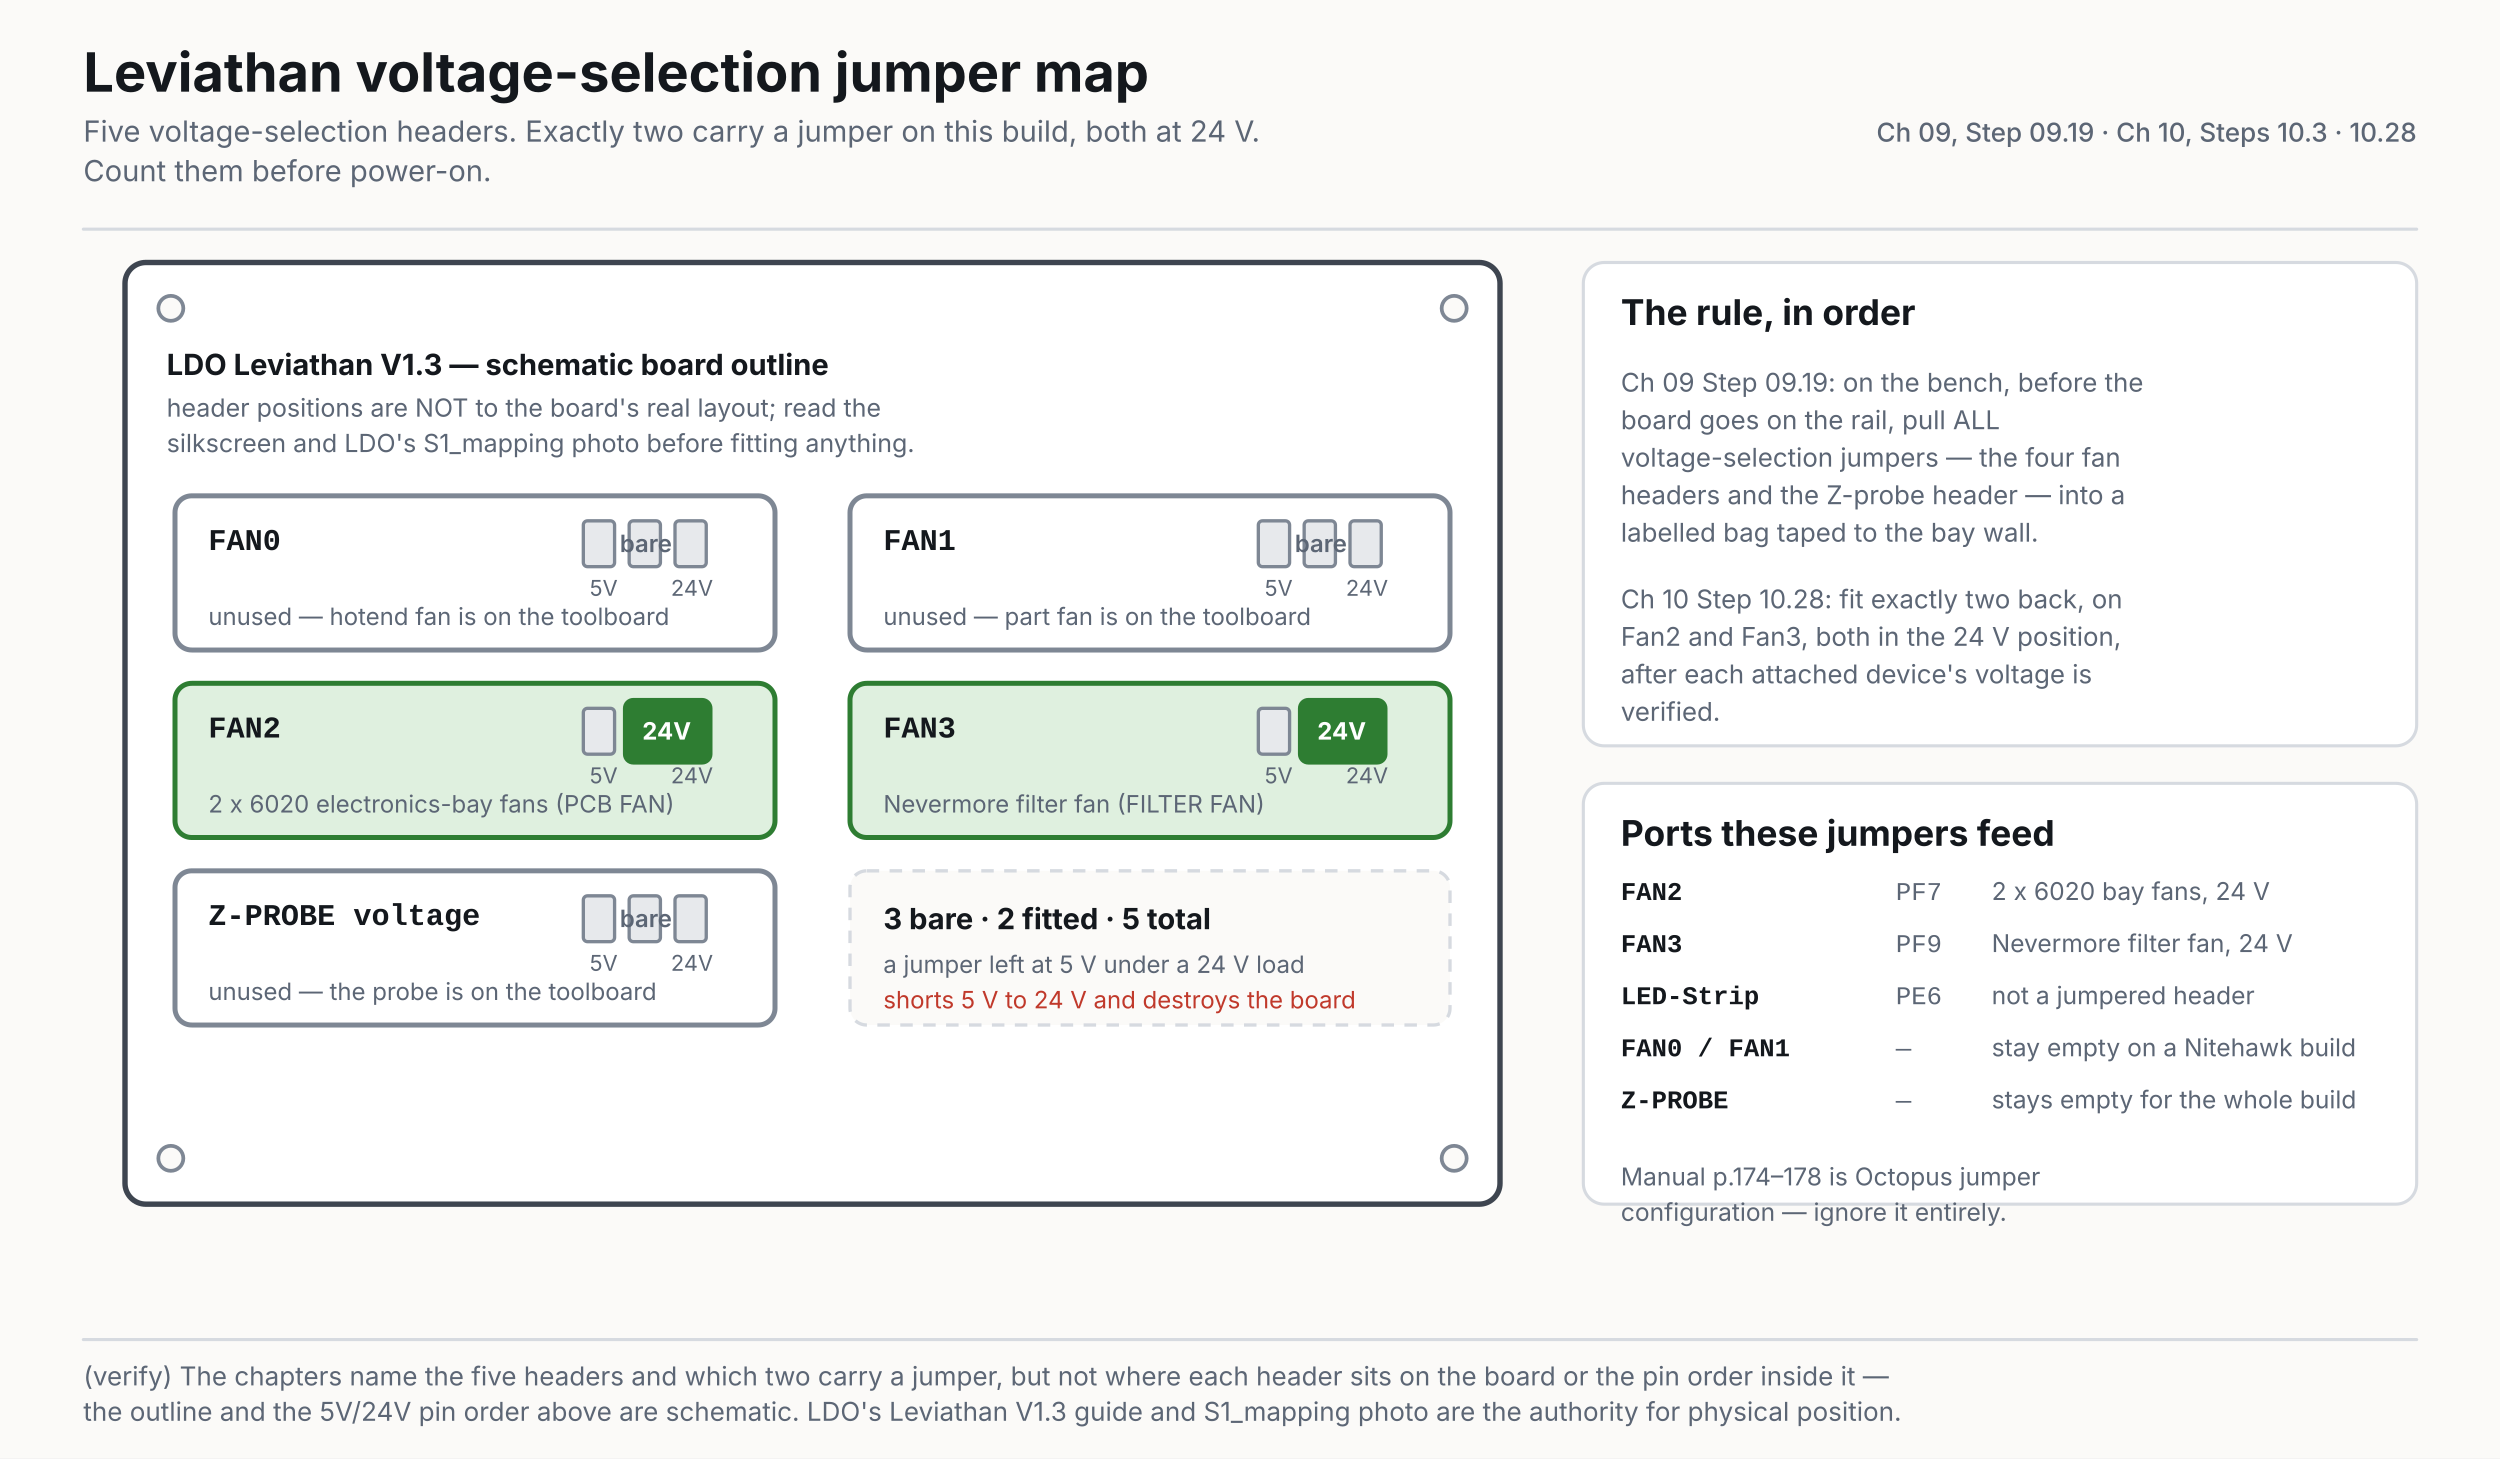
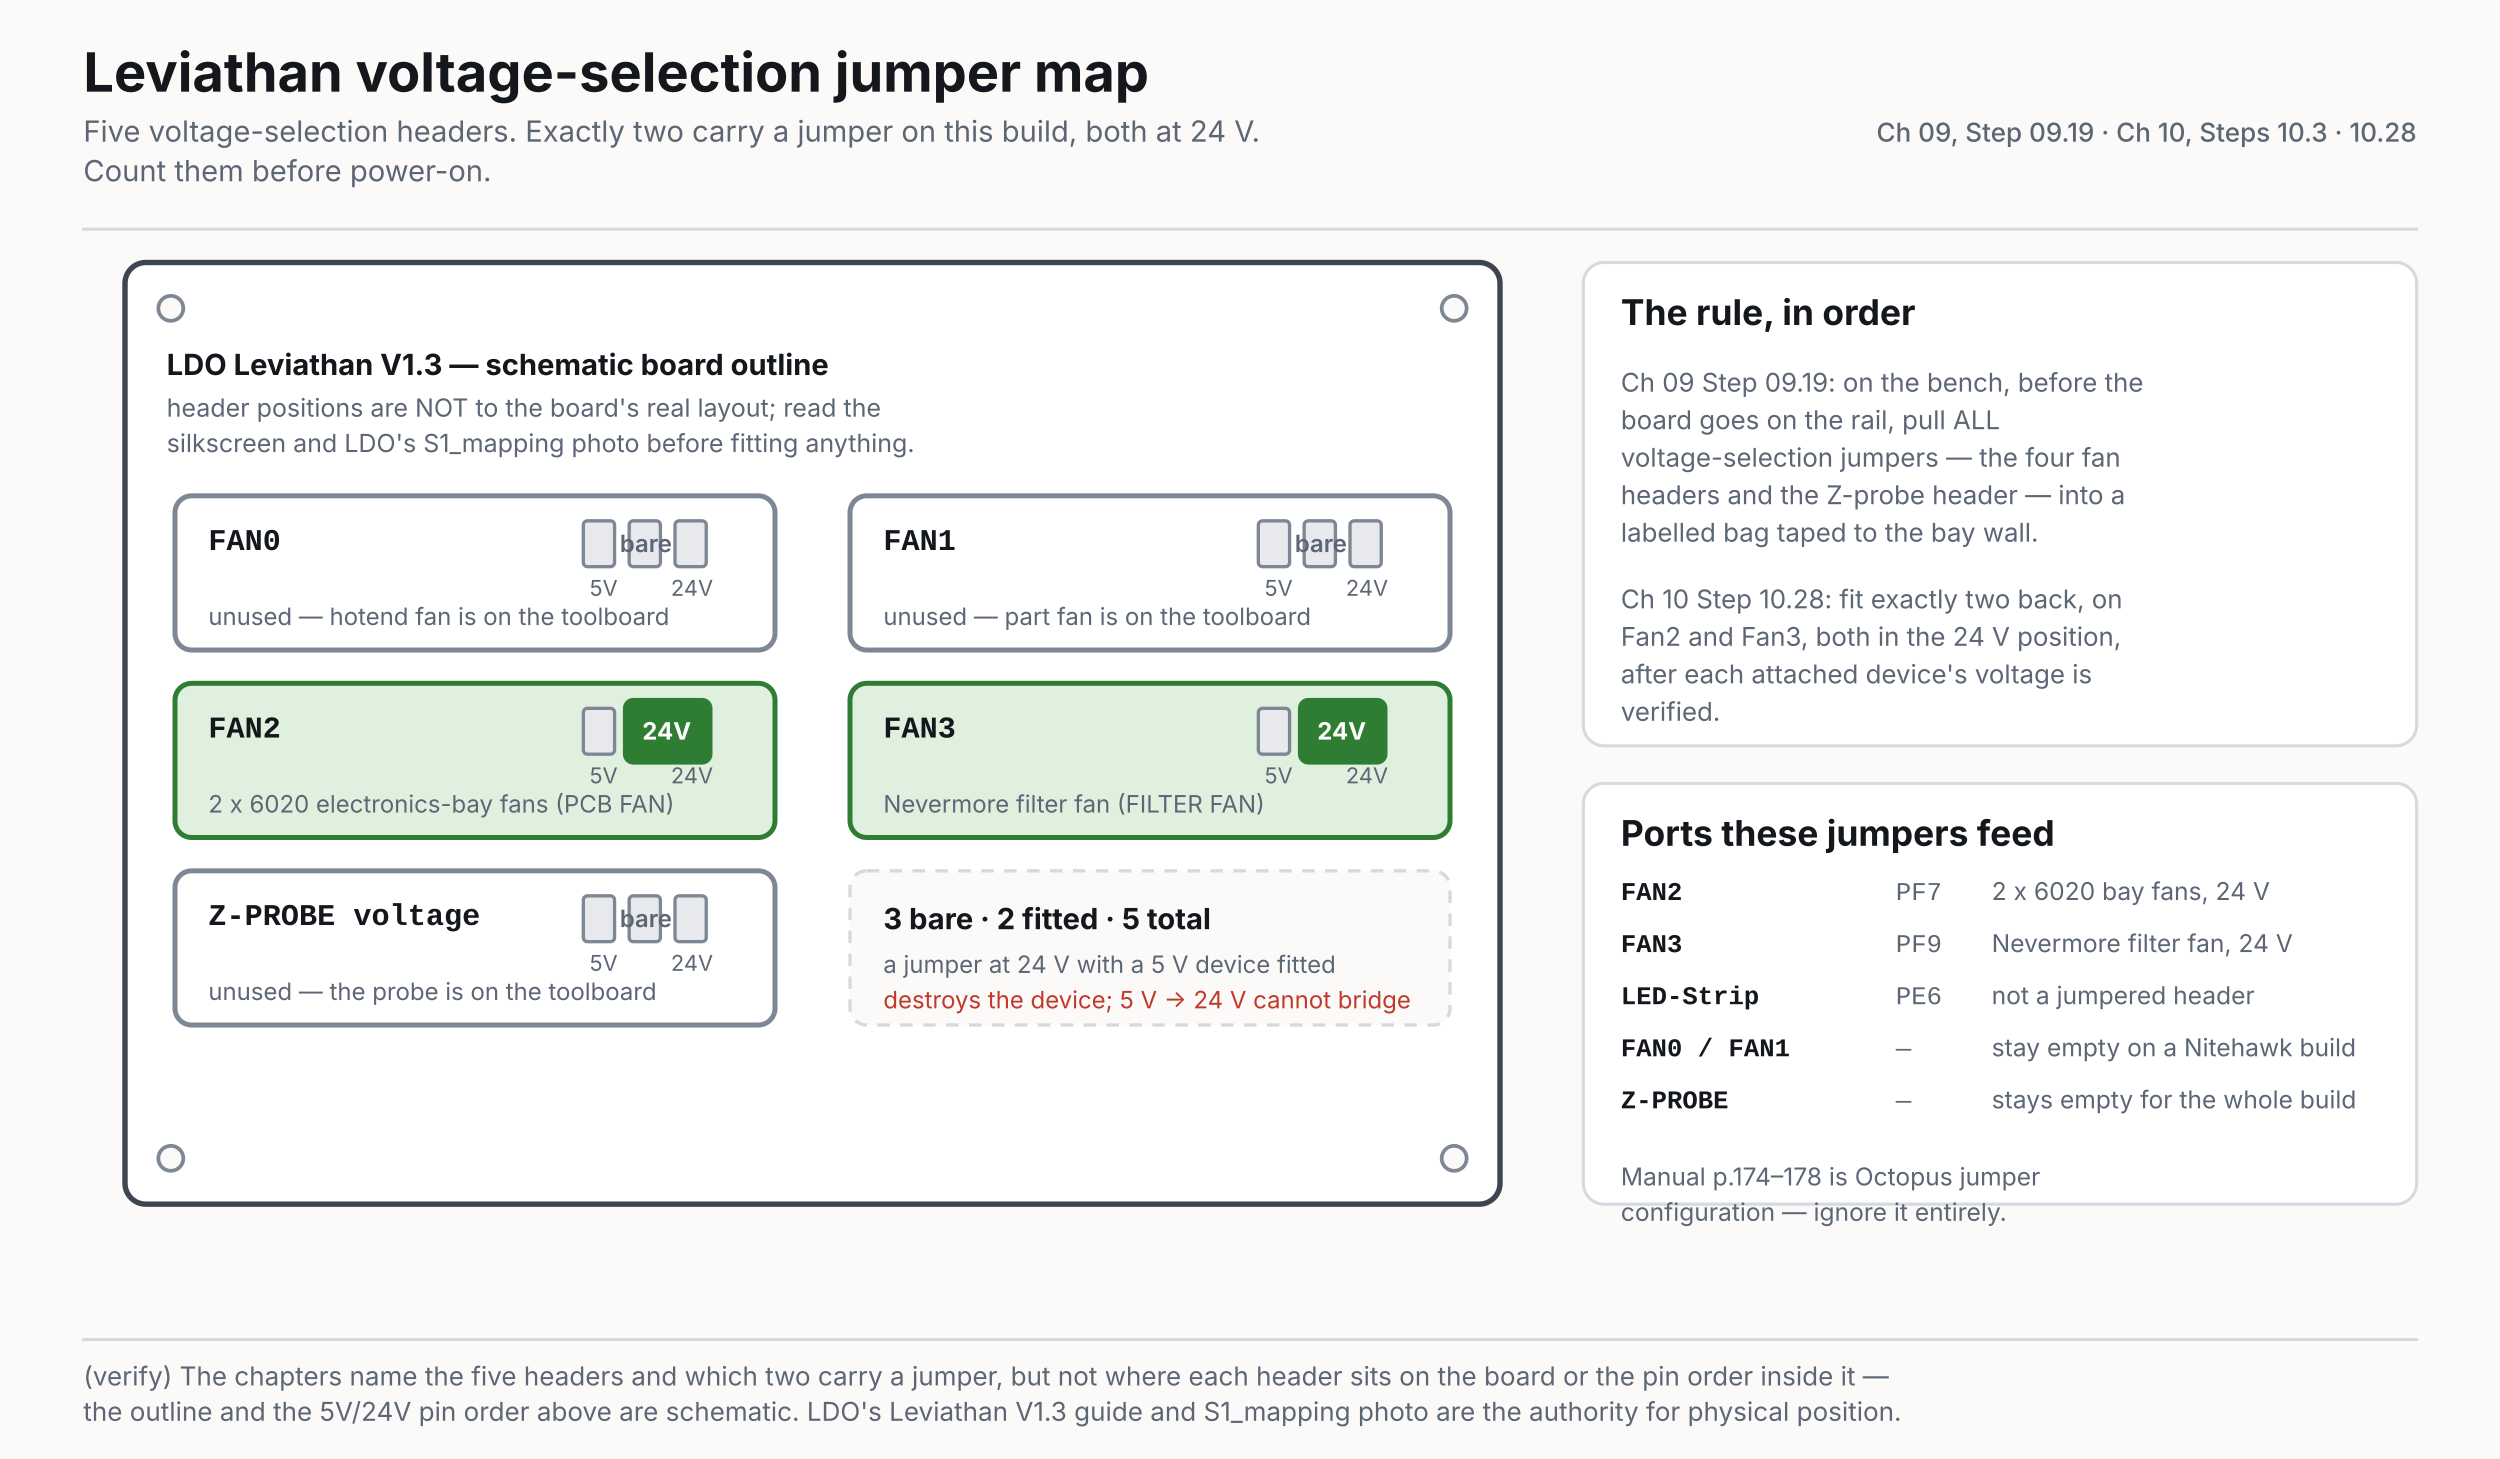
<svg xmlns="http://www.w3.org/2000/svg" viewBox="0 0 1200 700" width="1200" height="700" role="img" aria-label="Voron 2.4r2 — Leviathan voltage-selection jumpers" style="color:#14181D">
  <defs>
    <marker id="arw" viewBox="0 0 10 10" refX="9" refY="5" markerWidth="7" markerHeight="7" orient="auto-start-reverse">
      <path d="M0,0 L10,5 L0,10 z" fill="#14181D" />
    </marker>
    <marker id="arwm" viewBox="0 0 10 10" refX="9" refY="5" markerWidth="7" markerHeight="7" orient="auto-start-reverse">
      <path d="M0,0 L10,5 L0,10 z" fill="#5C6675" />
    </marker>
    <marker id="arwa" viewBox="0 0 10 10" refX="9" refY="5" markerWidth="6.5" markerHeight="6.5" orient="auto-start-reverse">
      <path d="M0,0 L10,5 L0,10 z" fill="#0E8F86" />
    </marker>
    <marker id="arwb" viewBox="0 0 10 10" refX="9" refY="5" markerWidth="6.5" markerHeight="6.5" orient="auto-start-reverse">
      <path d="M0,0 L10,5 L0,10 z" fill="#7A4FD6" />
    </marker>
    <marker id="arwo" viewBox="0 0 10 10" refX="9" refY="5" markerWidth="7" markerHeight="7" orient="auto-start-reverse">
      <path d="M0,0 L10,5 L0,10 z" fill="#E8751A" />
    </marker>
    <marker id="arwr" viewBox="0 0 10 10" refX="9" refY="5" markerWidth="7" markerHeight="7" orient="auto-start-reverse">
      <path d="M0,0 L10,5 L0,10 z" fill="#C0392B" />
    </marker>
    <marker id="arwg" viewBox="0 0 10 10" refX="9" refY="5" markerWidth="7" markerHeight="7" orient="auto-start-reverse">
      <path d="M0,0 L10,5 L0,10 z" fill="#2E7D32" />
    </marker>
    <pattern id="hatch" width="7" height="7" patternTransform="rotate(45)" patternUnits="userSpaceOnUse">
      <line x1="0" y1="0" x2="0" y2="7" stroke="#9AA3AF" stroke-width="2.6" />
    </pattern>
  </defs>
  <rect width="1200" height="700" fill="#FBFAF8" />
  <text x="40.0" y="44.0" font-family="Inter, -apple-system, BlinkMacSystemFont, 'Segoe UI', Roboto, 'Helvetica Neue', Arial, sans-serif" font-size="26" font-weight="700" text-anchor="start" fill="currentColor" letter-spacing="0">Leviathan voltage-selection jumper map</text>
  <text x="40.0" y="68.0" font-family="Inter, -apple-system, BlinkMacSystemFont, 'Segoe UI', Roboto, 'Helvetica Neue', Arial, sans-serif" font-size="14" font-weight="400" text-anchor="start" fill="#5C6675" letter-spacing="0">Five voltage-selection headers. Exactly two carry a jumper on this build, both at 24 V.</text>
  <text x="40.0" y="87.0" font-family="Inter, -apple-system, BlinkMacSystemFont, 'Segoe UI', Roboto, 'Helvetica Neue', Arial, sans-serif" font-size="14" font-weight="400" text-anchor="start" fill="#5C6675" letter-spacing="0">Count them before power-on.</text>
  <text x="1160.0" y="68.0" font-family="Inter, -apple-system, BlinkMacSystemFont, 'Segoe UI', Roboto, 'Helvetica Neue', Arial, sans-serif" font-size="12.5" font-weight="500" text-anchor="end" fill="#5C6675" letter-spacing="0">Ch 09, Step 09.19 · Ch 10, Steps 10.3 · 10.28</text>
  <line x1="40.0" y1="110.0" x2="1160.0" y2="110.0" stroke="#D6DAE0" stroke-width="1.5" stroke-linecap="round" />
  <rect x="60.0" y="126.0" width="660.0" height="452.0" rx="10" fill="#FFFFFF" stroke="#3E4550" stroke-width="2.6" />
  <circle cx="82.0" cy="148.0" r="6.0" fill="#FBFAF8" stroke="#7E8794" stroke-width="1.8" />
  <circle cx="698.0" cy="148.0" r="6.0" fill="#FBFAF8" stroke="#7E8794" stroke-width="1.8" />
  <circle cx="82.0" cy="556.0" r="6.0" fill="#FBFAF8" stroke="#7E8794" stroke-width="1.8" />
  <circle cx="698.0" cy="556.0" r="6.0" fill="#FBFAF8" stroke="#7E8794" stroke-width="1.8" />
  <text x="80.0" y="180.0" font-family="Inter, -apple-system, BlinkMacSystemFont, 'Segoe UI', Roboto, 'Helvetica Neue', Arial, sans-serif" font-size="14" font-weight="700" text-anchor="start" fill="currentColor" letter-spacing="0">LDO Leviathan V1.3  —  schematic board outline</text>
  <text x="80.0" y="200.0" font-family="Inter, -apple-system, BlinkMacSystemFont, 'Segoe UI', Roboto, 'Helvetica Neue', Arial, sans-serif" font-size="12" font-weight="400" text-anchor="start" fill="#5C6675" letter-spacing="0">header positions are NOT to the board's real layout; read the</text>
  <text x="80.0" y="217.0" font-family="Inter, -apple-system, BlinkMacSystemFont, 'Segoe UI', Roboto, 'Helvetica Neue', Arial, sans-serif" font-size="12" font-weight="400" text-anchor="start" fill="#5C6675" letter-spacing="0">silkscreen and LDO's S1_mapping photo before fitting anything.</text>
  <rect x="84.0" y="238.0" width="288.0" height="74.0" rx="8" fill="#FFFFFF" stroke="#7E8794" stroke-width="2.4" />
  <text x="100.0" y="264.0" font-family="'SF Mono', ui-monospace, Menlo, Consolas, 'Liberation Mono', monospace" font-size="14.5" font-weight="700" text-anchor="start" fill="currentColor" letter-spacing="0">FAN0</text>
  <text x="100.0" y="300.0" font-family="Inter, -apple-system, BlinkMacSystemFont, 'Segoe UI', Roboto, 'Helvetica Neue', Arial, sans-serif" font-size="11.5" font-weight="400" text-anchor="start" fill="#5C6675" letter-spacing="0">unused — hotend fan is on the toolboard</text>
  <rect x="280.0" y="250.0" width="15.0" height="22.0" rx="2" fill="#E7E9EC" stroke="#7E8794" stroke-width="1.6" />
  <rect x="302.0" y="250.0" width="15.0" height="22.0" rx="2" fill="#E7E9EC" stroke="#7E8794" stroke-width="1.6" />
  <rect x="324.0" y="250.0" width="15.0" height="22.0" rx="2" fill="#E7E9EC" stroke="#7E8794" stroke-width="1.6" />
  <text x="283.0" y="286.0" font-family="Inter, -apple-system, BlinkMacSystemFont, 'Segoe UI', Roboto, 'Helvetica Neue', Arial, sans-serif" font-size="10.5" font-weight="400" text-anchor="start" fill="#5C6675" letter-spacing="0">5V</text>
  <text x="322.0" y="286.0" font-family="Inter, -apple-system, BlinkMacSystemFont, 'Segoe UI', Roboto, 'Helvetica Neue', Arial, sans-serif" font-size="10.5" font-weight="400" text-anchor="start" fill="#5C6675" letter-spacing="0">24V</text>
  <text x="310.0" y="265.0" font-family="Inter, -apple-system, BlinkMacSystemFont, 'Segoe UI', Roboto, 'Helvetica Neue', Arial, sans-serif" font-size="11.5" font-weight="600" text-anchor="middle" fill="#5C6675" letter-spacing="0">bare</text>
  <rect x="408.0" y="238.0" width="288.0" height="74.0" rx="8" fill="#FFFFFF" stroke="#7E8794" stroke-width="2.4" />
  <text x="424.0" y="264.0" font-family="'SF Mono', ui-monospace, Menlo, Consolas, 'Liberation Mono', monospace" font-size="14.5" font-weight="700" text-anchor="start" fill="currentColor" letter-spacing="0">FAN1</text>
  <text x="424.0" y="300.0" font-family="Inter, -apple-system, BlinkMacSystemFont, 'Segoe UI', Roboto, 'Helvetica Neue', Arial, sans-serif" font-size="11.5" font-weight="400" text-anchor="start" fill="#5C6675" letter-spacing="0">unused — part fan is on the toolboard</text>
  <rect x="604.0" y="250.0" width="15.0" height="22.0" rx="2" fill="#E7E9EC" stroke="#7E8794" stroke-width="1.6" />
  <rect x="626.0" y="250.0" width="15.0" height="22.0" rx="2" fill="#E7E9EC" stroke="#7E8794" stroke-width="1.6" />
  <rect x="648.0" y="250.0" width="15.0" height="22.0" rx="2" fill="#E7E9EC" stroke="#7E8794" stroke-width="1.6" />
  <text x="607.0" y="286.0" font-family="Inter, -apple-system, BlinkMacSystemFont, 'Segoe UI', Roboto, 'Helvetica Neue', Arial, sans-serif" font-size="10.5" font-weight="400" text-anchor="start" fill="#5C6675" letter-spacing="0">5V</text>
  <text x="646.0" y="286.0" font-family="Inter, -apple-system, BlinkMacSystemFont, 'Segoe UI', Roboto, 'Helvetica Neue', Arial, sans-serif" font-size="10.5" font-weight="400" text-anchor="start" fill="#5C6675" letter-spacing="0">24V</text>
  <text x="634.0" y="265.0" font-family="Inter, -apple-system, BlinkMacSystemFont, 'Segoe UI', Roboto, 'Helvetica Neue', Arial, sans-serif" font-size="11.5" font-weight="600" text-anchor="middle" fill="#5C6675" letter-spacing="0">bare</text>
  <rect x="84.0" y="328.0" width="288.0" height="74.0" rx="8" fill="#DFF0DF" stroke="#2E7D32" stroke-width="2.4" />
  <text x="100.0" y="354.0" font-family="'SF Mono', ui-monospace, Menlo, Consolas, 'Liberation Mono', monospace" font-size="14.5" font-weight="700" text-anchor="start" fill="currentColor" letter-spacing="0">FAN2</text>
  <text x="100.0" y="390.0" font-family="Inter, -apple-system, BlinkMacSystemFont, 'Segoe UI', Roboto, 'Helvetica Neue', Arial, sans-serif" font-size="11.5" font-weight="400" text-anchor="start" fill="#5C6675" letter-spacing="0">2 x 6020 electronics-bay fans (PCB FAN)</text>
  <rect x="280.0" y="340.0" width="15.0" height="22.0" rx="2" fill="#E7E9EC" stroke="#7E8794" stroke-width="1.6" />
  <rect x="302.0" y="340.0" width="15.0" height="22.0" rx="2" fill="#E7E9EC" stroke="#7E8794" stroke-width="1.6" />
  <rect x="324.0" y="340.0" width="15.0" height="22.0" rx="2" fill="#E7E9EC" stroke="#7E8794" stroke-width="1.6" />
  <text x="283.0" y="376.0" font-family="Inter, -apple-system, BlinkMacSystemFont, 'Segoe UI', Roboto, 'Helvetica Neue', Arial, sans-serif" font-size="10.5" font-weight="400" text-anchor="start" fill="#5C6675" letter-spacing="0">5V</text>
  <text x="322.0" y="376.0" font-family="Inter, -apple-system, BlinkMacSystemFont, 'Segoe UI', Roboto, 'Helvetica Neue', Arial, sans-serif" font-size="10.5" font-weight="400" text-anchor="start" fill="#5C6675" letter-spacing="0">24V</text>
  <rect x="300.0" y="336.0" width="41.0" height="30.0" rx="4" fill="#2E7D32" stroke="#2E7D32" stroke-width="2" />
  <text x="320.0" y="355.0" font-family="Inter, -apple-system, BlinkMacSystemFont, 'Segoe UI', Roboto, 'Helvetica Neue', Arial, sans-serif" font-size="11.5" font-weight="700" text-anchor="middle" fill="#FFFFFF" letter-spacing="0">24V</text>
  <rect x="408.0" y="328.0" width="288.0" height="74.0" rx="8" fill="#DFF0DF" stroke="#2E7D32" stroke-width="2.4" />
  <text x="424.0" y="354.0" font-family="'SF Mono', ui-monospace, Menlo, Consolas, 'Liberation Mono', monospace" font-size="14.5" font-weight="700" text-anchor="start" fill="currentColor" letter-spacing="0">FAN3</text>
  <text x="424.0" y="390.0" font-family="Inter, -apple-system, BlinkMacSystemFont, 'Segoe UI', Roboto, 'Helvetica Neue', Arial, sans-serif" font-size="11.5" font-weight="400" text-anchor="start" fill="#5C6675" letter-spacing="0">Nevermore filter fan (FILTER FAN)</text>
  <rect x="604.0" y="340.0" width="15.0" height="22.0" rx="2" fill="#E7E9EC" stroke="#7E8794" stroke-width="1.6" />
  <rect x="626.0" y="340.0" width="15.0" height="22.0" rx="2" fill="#E7E9EC" stroke="#7E8794" stroke-width="1.6" />
  <rect x="648.0" y="340.0" width="15.0" height="22.0" rx="2" fill="#E7E9EC" stroke="#7E8794" stroke-width="1.6" />
  <text x="607.0" y="376.0" font-family="Inter, -apple-system, BlinkMacSystemFont, 'Segoe UI', Roboto, 'Helvetica Neue', Arial, sans-serif" font-size="10.5" font-weight="400" text-anchor="start" fill="#5C6675" letter-spacing="0">5V</text>
  <text x="646.0" y="376.0" font-family="Inter, -apple-system, BlinkMacSystemFont, 'Segoe UI', Roboto, 'Helvetica Neue', Arial, sans-serif" font-size="10.5" font-weight="400" text-anchor="start" fill="#5C6675" letter-spacing="0">24V</text>
  <rect x="624.0" y="336.0" width="41.0" height="30.0" rx="4" fill="#2E7D32" stroke="#2E7D32" stroke-width="2" />
  <text x="644.0" y="355.0" font-family="Inter, -apple-system, BlinkMacSystemFont, 'Segoe UI', Roboto, 'Helvetica Neue', Arial, sans-serif" font-size="11.5" font-weight="700" text-anchor="middle" fill="#FFFFFF" letter-spacing="0">24V</text>
  <rect x="84.0" y="418.0" width="288.0" height="74.0" rx="8" fill="#FFFFFF" stroke="#7E8794" stroke-width="2.4" />
  <text x="100.0" y="444.0" font-family="'SF Mono', ui-monospace, Menlo, Consolas, 'Liberation Mono', monospace" font-size="14.5" font-weight="700" text-anchor="start" fill="currentColor" letter-spacing="0">Z-PROBE voltage</text>
  <text x="100.0" y="480.0" font-family="Inter, -apple-system, BlinkMacSystemFont, 'Segoe UI', Roboto, 'Helvetica Neue', Arial, sans-serif" font-size="11.5" font-weight="400" text-anchor="start" fill="#5C6675" letter-spacing="0">unused — the probe is on the toolboard</text>
  <rect x="280.0" y="430.0" width="15.0" height="22.0" rx="2" fill="#E7E9EC" stroke="#7E8794" stroke-width="1.6" />
  <rect x="302.0" y="430.0" width="15.0" height="22.0" rx="2" fill="#E7E9EC" stroke="#7E8794" stroke-width="1.6" />
  <rect x="324.0" y="430.0" width="15.0" height="22.0" rx="2" fill="#E7E9EC" stroke="#7E8794" stroke-width="1.6" />
  <text x="283.0" y="466.0" font-family="Inter, -apple-system, BlinkMacSystemFont, 'Segoe UI', Roboto, 'Helvetica Neue', Arial, sans-serif" font-size="10.5" font-weight="400" text-anchor="start" fill="#5C6675" letter-spacing="0">5V</text>
  <text x="322.0" y="466.0" font-family="Inter, -apple-system, BlinkMacSystemFont, 'Segoe UI', Roboto, 'Helvetica Neue', Arial, sans-serif" font-size="10.5" font-weight="400" text-anchor="start" fill="#5C6675" letter-spacing="0">24V</text>
  <text x="310.0" y="445.0" font-family="Inter, -apple-system, BlinkMacSystemFont, 'Segoe UI', Roboto, 'Helvetica Neue', Arial, sans-serif" font-size="11.5" font-weight="600" text-anchor="middle" fill="#5C6675" letter-spacing="0">bare</text>
  <rect x="408.0" y="418.0" width="288.0" height="74.0" rx="8" fill="#FBFAF8" stroke="#D6DAE0" stroke-width="1.6" stroke-dasharray="6 5" />
  <text x="424.0" y="446.0" font-family="Inter, -apple-system, BlinkMacSystemFont, 'Segoe UI', Roboto, 'Helvetica Neue', Arial, sans-serif" font-size="14" font-weight="700" text-anchor="start" fill="currentColor" letter-spacing="0">3 bare  ·  2 fitted  ·  5 total</text>
-   <text x="424.0" y="467.0" font-family="Inter, -apple-system, BlinkMacSystemFont, 'Segoe UI', Roboto, 'Helvetica Neue', Arial, sans-serif" font-size="11.5" font-weight="400" text-anchor="start" fill="#5C6675" letter-spacing="0">a jumper left at 5 V under a 24 V load</text>
-   <text x="424.0" y="484.0" font-family="Inter, -apple-system, BlinkMacSystemFont, 'Segoe UI', Roboto, 'Helvetica Neue', Arial, sans-serif" font-size="11.5" font-weight="400" text-anchor="start" fill="#C0392B" letter-spacing="0">shorts 5 V to 24 V and destroys the board</text>
+   <text x="424.0" y="467.0" font-family="Inter, -apple-system, BlinkMacSystemFont, 'Segoe UI', Roboto, 'Helvetica Neue', Arial, sans-serif" font-size="11.5" font-weight="400" text-anchor="start" fill="#5C6675" letter-spacing="0">a jumper at 24 V with a 5 V device fitted</text>
+   <text x="424.0" y="484.0" font-family="Inter, -apple-system, BlinkMacSystemFont, 'Segoe UI', Roboto, 'Helvetica Neue', Arial, sans-serif" font-size="11.5" font-weight="400" text-anchor="start" fill="#C0392B" letter-spacing="0">destroys the device; 5 V → 24 V cannot bridge</text>
  <rect x="760.0" y="126.0" width="400.0" height="232.0" rx="10" fill="#FFFFFF" stroke="#D6DAE0" stroke-width="1.5" />
  <text x="778.0" y="156.0" font-family="Inter, -apple-system, BlinkMacSystemFont, 'Segoe UI', Roboto, 'Helvetica Neue', Arial, sans-serif" font-size="17" font-weight="700" text-anchor="start" fill="currentColor" letter-spacing="0">The rule, in order</text>
  <text x="778.0" y="188.0" font-family="Inter, -apple-system, BlinkMacSystemFont, 'Segoe UI', Roboto, 'Helvetica Neue', Arial, sans-serif" font-size="12.4" font-weight="400" text-anchor="start" fill="#5C6675" letter-spacing="0">Ch 09 Step 09.19: on the bench, before the</text>
  <text x="778.0" y="206.0" font-family="Inter, -apple-system, BlinkMacSystemFont, 'Segoe UI', Roboto, 'Helvetica Neue', Arial, sans-serif" font-size="12.4" font-weight="400" text-anchor="start" fill="#5C6675" letter-spacing="0">board goes on the rail, pull ALL</text>
  <text x="778.0" y="224.0" font-family="Inter, -apple-system, BlinkMacSystemFont, 'Segoe UI', Roboto, 'Helvetica Neue', Arial, sans-serif" font-size="12.4" font-weight="400" text-anchor="start" fill="#5C6675" letter-spacing="0">voltage-selection jumpers — the four fan</text>
  <text x="778.0" y="242.0" font-family="Inter, -apple-system, BlinkMacSystemFont, 'Segoe UI', Roboto, 'Helvetica Neue', Arial, sans-serif" font-size="12.4" font-weight="400" text-anchor="start" fill="#5C6675" letter-spacing="0">headers and the Z-probe header — into a</text>
  <text x="778.0" y="260.0" font-family="Inter, -apple-system, BlinkMacSystemFont, 'Segoe UI', Roboto, 'Helvetica Neue', Arial, sans-serif" font-size="12.4" font-weight="400" text-anchor="start" fill="#5C6675" letter-spacing="0">labelled bag taped to the bay wall.</text>
  <text x="778.0" y="292.0" font-family="Inter, -apple-system, BlinkMacSystemFont, 'Segoe UI', Roboto, 'Helvetica Neue', Arial, sans-serif" font-size="12.4" font-weight="400" text-anchor="start" fill="#5C6675" letter-spacing="0">Ch 10 Step 10.28: fit exactly two back, on</text>
  <text x="778.0" y="310.0" font-family="Inter, -apple-system, BlinkMacSystemFont, 'Segoe UI', Roboto, 'Helvetica Neue', Arial, sans-serif" font-size="12.4" font-weight="400" text-anchor="start" fill="#5C6675" letter-spacing="0">Fan2 and Fan3, both in the 24 V position,</text>
  <text x="778.0" y="328.0" font-family="Inter, -apple-system, BlinkMacSystemFont, 'Segoe UI', Roboto, 'Helvetica Neue', Arial, sans-serif" font-size="12.4" font-weight="400" text-anchor="start" fill="#5C6675" letter-spacing="0">after each attached device's voltage is</text>
  <text x="778.0" y="346.0" font-family="Inter, -apple-system, BlinkMacSystemFont, 'Segoe UI', Roboto, 'Helvetica Neue', Arial, sans-serif" font-size="12.4" font-weight="400" text-anchor="start" fill="#5C6675" letter-spacing="0">verified.</text>
  <rect x="760.0" y="376.0" width="400.0" height="202.0" rx="10" fill="#FFFFFF" stroke="#D6DAE0" stroke-width="1.5" />
  <text x="778.0" y="406.0" font-family="Inter, -apple-system, BlinkMacSystemFont, 'Segoe UI', Roboto, 'Helvetica Neue', Arial, sans-serif" font-size="17" font-weight="700" text-anchor="start" fill="currentColor" letter-spacing="0">Ports these jumpers feed</text>
  <text x="778.0" y="432.0" font-family="'SF Mono', ui-monospace, Menlo, Consolas, 'Liberation Mono', monospace" font-size="12.3" font-weight="600" text-anchor="start" fill="currentColor" letter-spacing="0">FAN2</text>
  <text x="910.0" y="432.0" font-family="'SF Mono', ui-monospace, Menlo, Consolas, 'Liberation Mono', monospace" font-size="12.3" font-weight="500" text-anchor="start" fill="#5C6675" letter-spacing="0">PF7</text>
  <text x="956.0" y="432.0" font-family="Inter, -apple-system, BlinkMacSystemFont, 'Segoe UI', Roboto, 'Helvetica Neue', Arial, sans-serif" font-size="11.8" font-weight="400" text-anchor="start" fill="#5C6675" letter-spacing="0">2 x 6020 bay fans, 24 V</text>
  <text x="778.0" y="457.0" font-family="'SF Mono', ui-monospace, Menlo, Consolas, 'Liberation Mono', monospace" font-size="12.3" font-weight="600" text-anchor="start" fill="currentColor" letter-spacing="0">FAN3</text>
  <text x="910.0" y="457.0" font-family="'SF Mono', ui-monospace, Menlo, Consolas, 'Liberation Mono', monospace" font-size="12.3" font-weight="500" text-anchor="start" fill="#5C6675" letter-spacing="0">PF9</text>
  <text x="956.0" y="457.0" font-family="Inter, -apple-system, BlinkMacSystemFont, 'Segoe UI', Roboto, 'Helvetica Neue', Arial, sans-serif" font-size="11.8" font-weight="400" text-anchor="start" fill="#5C6675" letter-spacing="0">Nevermore filter fan, 24 V</text>
  <text x="778.0" y="482.0" font-family="'SF Mono', ui-monospace, Menlo, Consolas, 'Liberation Mono', monospace" font-size="12.3" font-weight="600" text-anchor="start" fill="currentColor" letter-spacing="0">LED-Strip</text>
  <text x="910.0" y="482.0" font-family="'SF Mono', ui-monospace, Menlo, Consolas, 'Liberation Mono', monospace" font-size="12.3" font-weight="500" text-anchor="start" fill="#5C6675" letter-spacing="0">PE6</text>
  <text x="956.0" y="482.0" font-family="Inter, -apple-system, BlinkMacSystemFont, 'Segoe UI', Roboto, 'Helvetica Neue', Arial, sans-serif" font-size="11.8" font-weight="400" text-anchor="start" fill="#5C6675" letter-spacing="0">not a jumpered header</text>
  <text x="778.0" y="507.0" font-family="'SF Mono', ui-monospace, Menlo, Consolas, 'Liberation Mono', monospace" font-size="12.3" font-weight="600" text-anchor="start" fill="currentColor" letter-spacing="0">FAN0 / FAN1</text>
  <text x="910.0" y="507.0" font-family="'SF Mono', ui-monospace, Menlo, Consolas, 'Liberation Mono', monospace" font-size="12.3" font-weight="500" text-anchor="start" fill="#5C6675" letter-spacing="0">—</text>
  <text x="956.0" y="507.0" font-family="Inter, -apple-system, BlinkMacSystemFont, 'Segoe UI', Roboto, 'Helvetica Neue', Arial, sans-serif" font-size="11.8" font-weight="400" text-anchor="start" fill="#5C6675" letter-spacing="0">stay empty on a Nitehawk build</text>
  <text x="778.0" y="532.0" font-family="'SF Mono', ui-monospace, Menlo, Consolas, 'Liberation Mono', monospace" font-size="12.3" font-weight="600" text-anchor="start" fill="currentColor" letter-spacing="0">Z-PROBE</text>
  <text x="910.0" y="532.0" font-family="'SF Mono', ui-monospace, Menlo, Consolas, 'Liberation Mono', monospace" font-size="12.3" font-weight="500" text-anchor="start" fill="#5C6675" letter-spacing="0">—</text>
  <text x="956.0" y="532.0" font-family="Inter, -apple-system, BlinkMacSystemFont, 'Segoe UI', Roboto, 'Helvetica Neue', Arial, sans-serif" font-size="11.8" font-weight="400" text-anchor="start" fill="#5C6675" letter-spacing="0">stays empty for the whole build</text>
  <text x="778.0" y="569.0" font-family="Inter, -apple-system, BlinkMacSystemFont, 'Segoe UI', Roboto, 'Helvetica Neue', Arial, sans-serif" font-size="11.8" font-weight="400" text-anchor="start" fill="#5C6675" letter-spacing="0">Manual p.174–178 is Octopus jumper</text>
  <text x="778.0" y="586.0" font-family="Inter, -apple-system, BlinkMacSystemFont, 'Segoe UI', Roboto, 'Helvetica Neue', Arial, sans-serif" font-size="11.8" font-weight="400" text-anchor="start" fill="#5C6675" letter-spacing="0">configuration — ignore it entirely.</text>
  <line x1="40.0" y1="643.0" x2="1160.0" y2="643.0" stroke="#D6DAE0" stroke-width="1.5" stroke-linecap="round" />
  <text x="40.0" y="665.0" font-family="Inter, -apple-system, BlinkMacSystemFont, 'Segoe UI', Roboto, 'Helvetica Neue', Arial, sans-serif" font-size="12.5" font-weight="400" text-anchor="start" fill="#5C6675" letter-spacing="0">(verify) The chapters name the five headers and which two carry a jumper, but not where each header sits on the board or the pin order inside it —</text>
  <text x="40.0" y="682.0" font-family="Inter, -apple-system, BlinkMacSystemFont, 'Segoe UI', Roboto, 'Helvetica Neue', Arial, sans-serif" font-size="12.5" font-weight="400" text-anchor="start" fill="#5C6675" letter-spacing="0">the outline and the 5V/24V pin order above are schematic. LDO's Leviathan V1.3 guide and S1_mapping photo are the authority for physical position.</text>
</svg>
